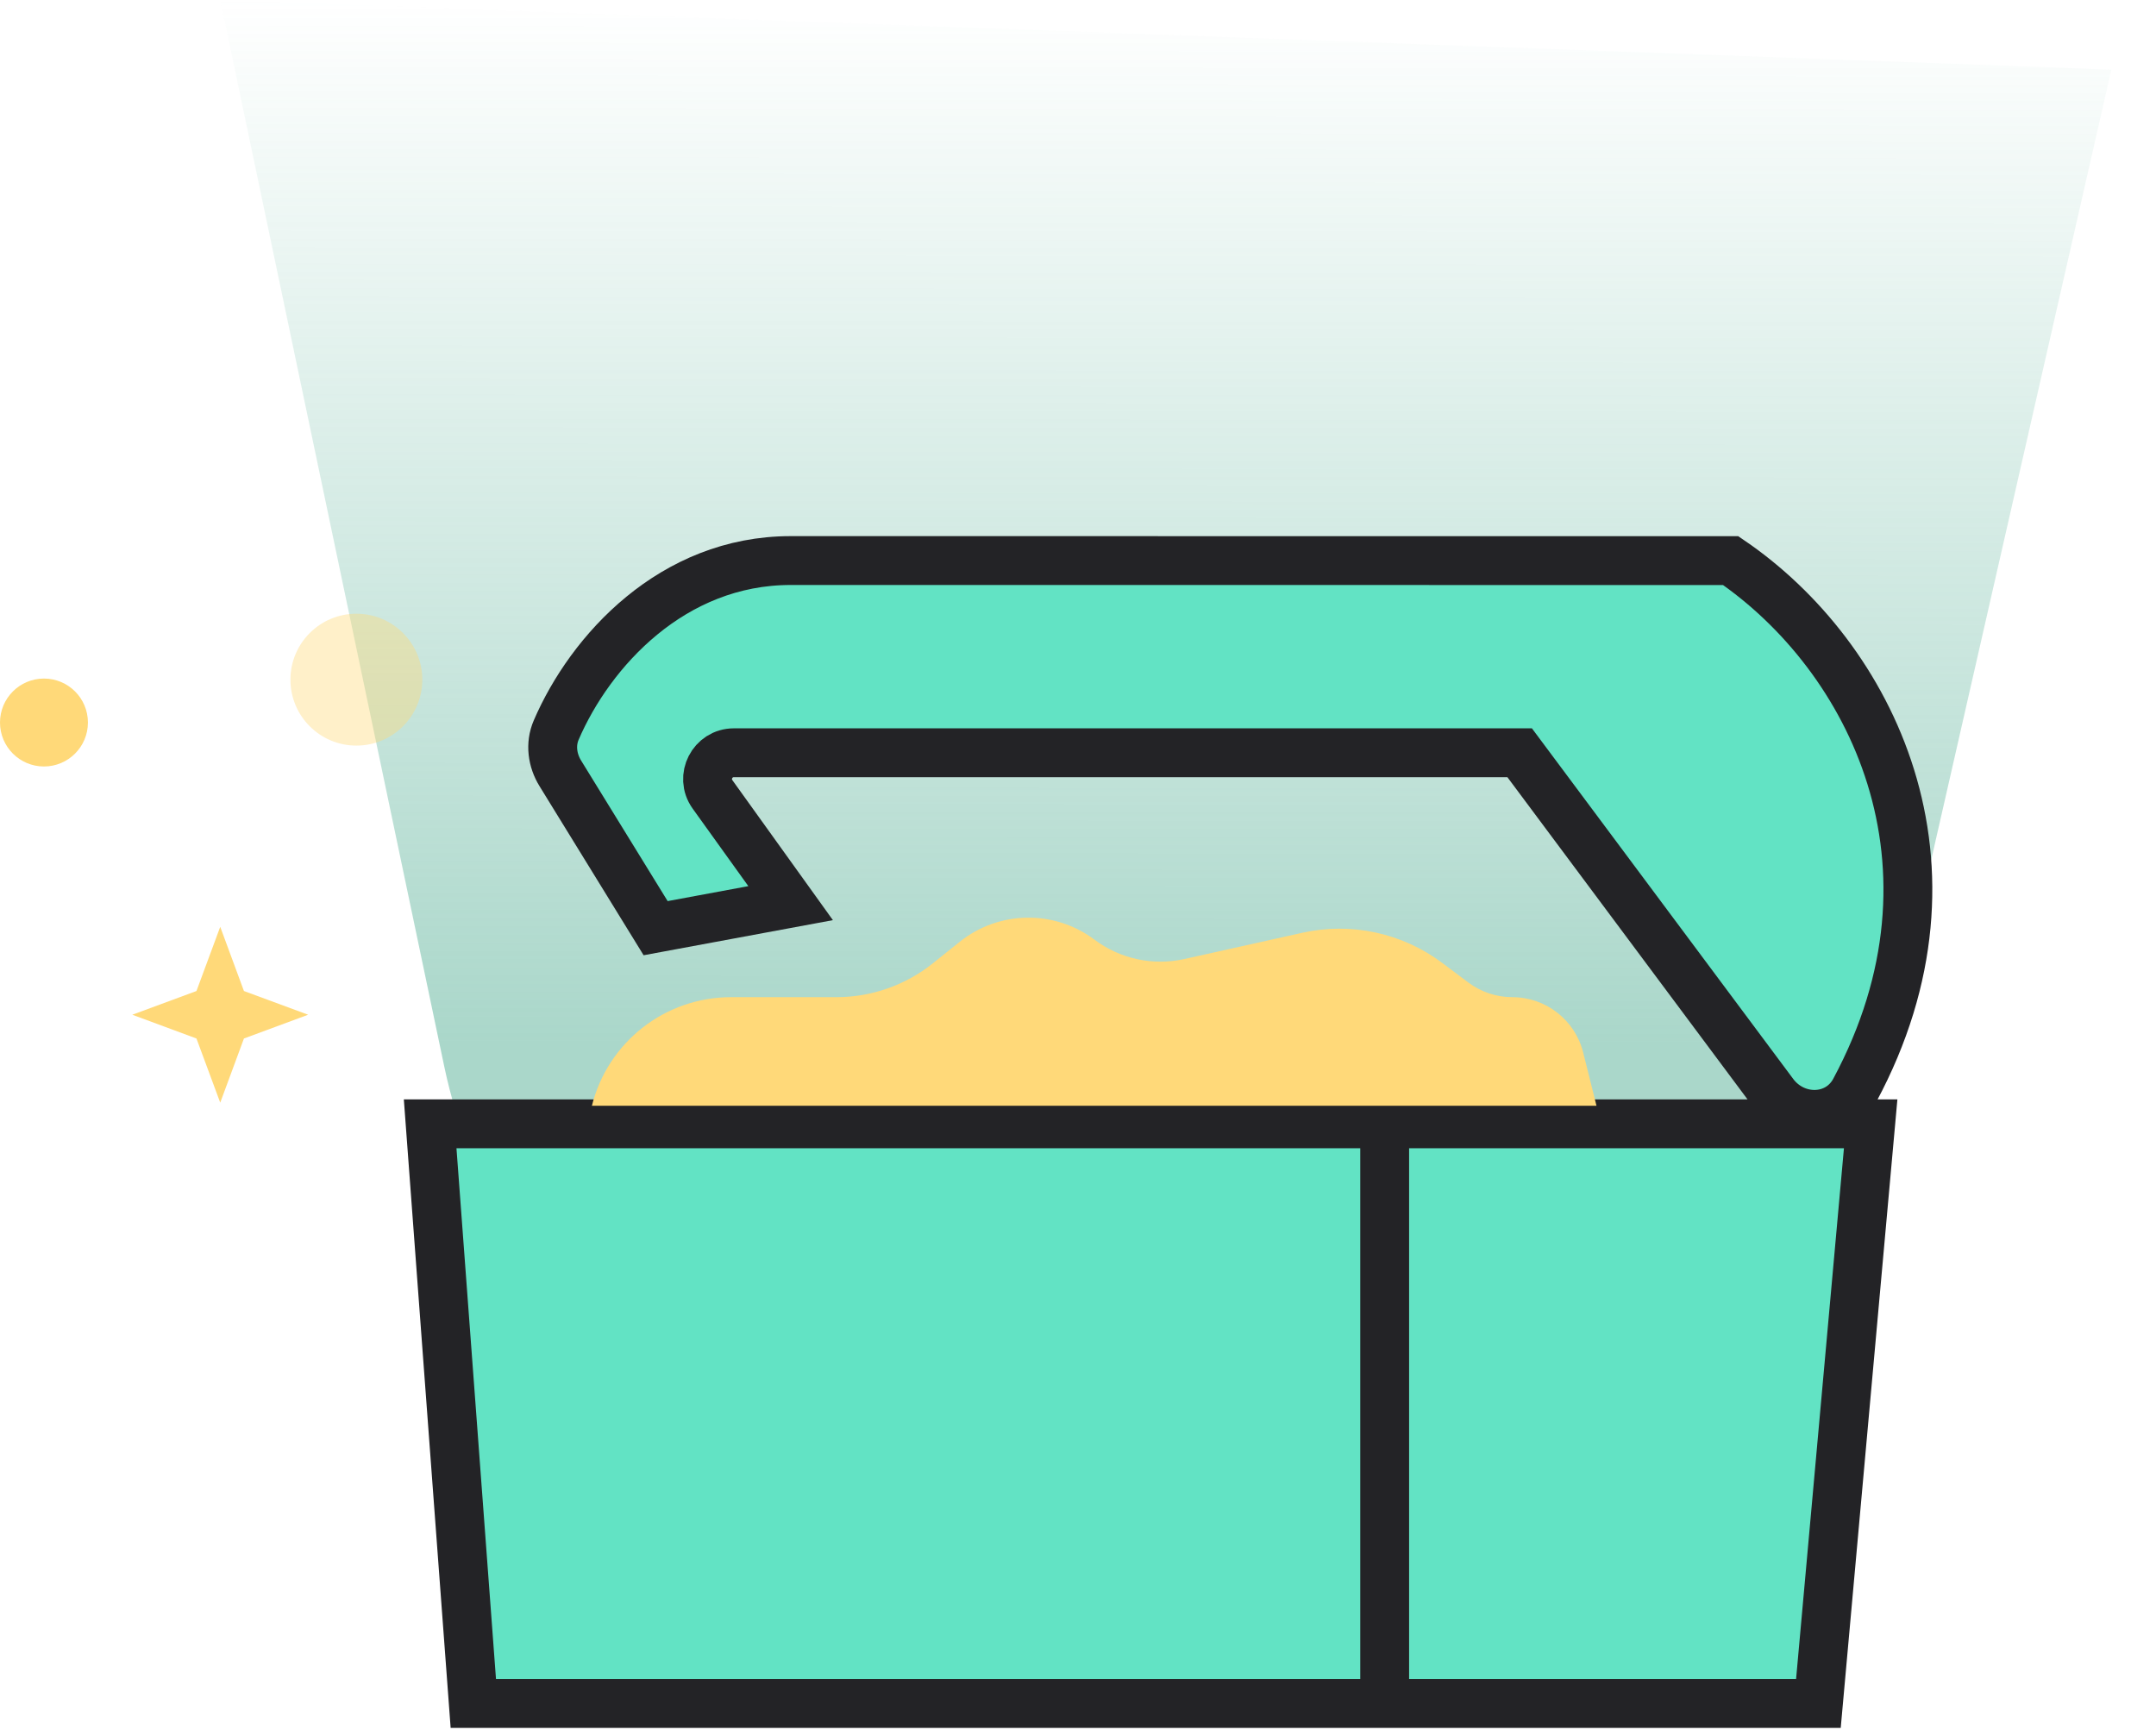
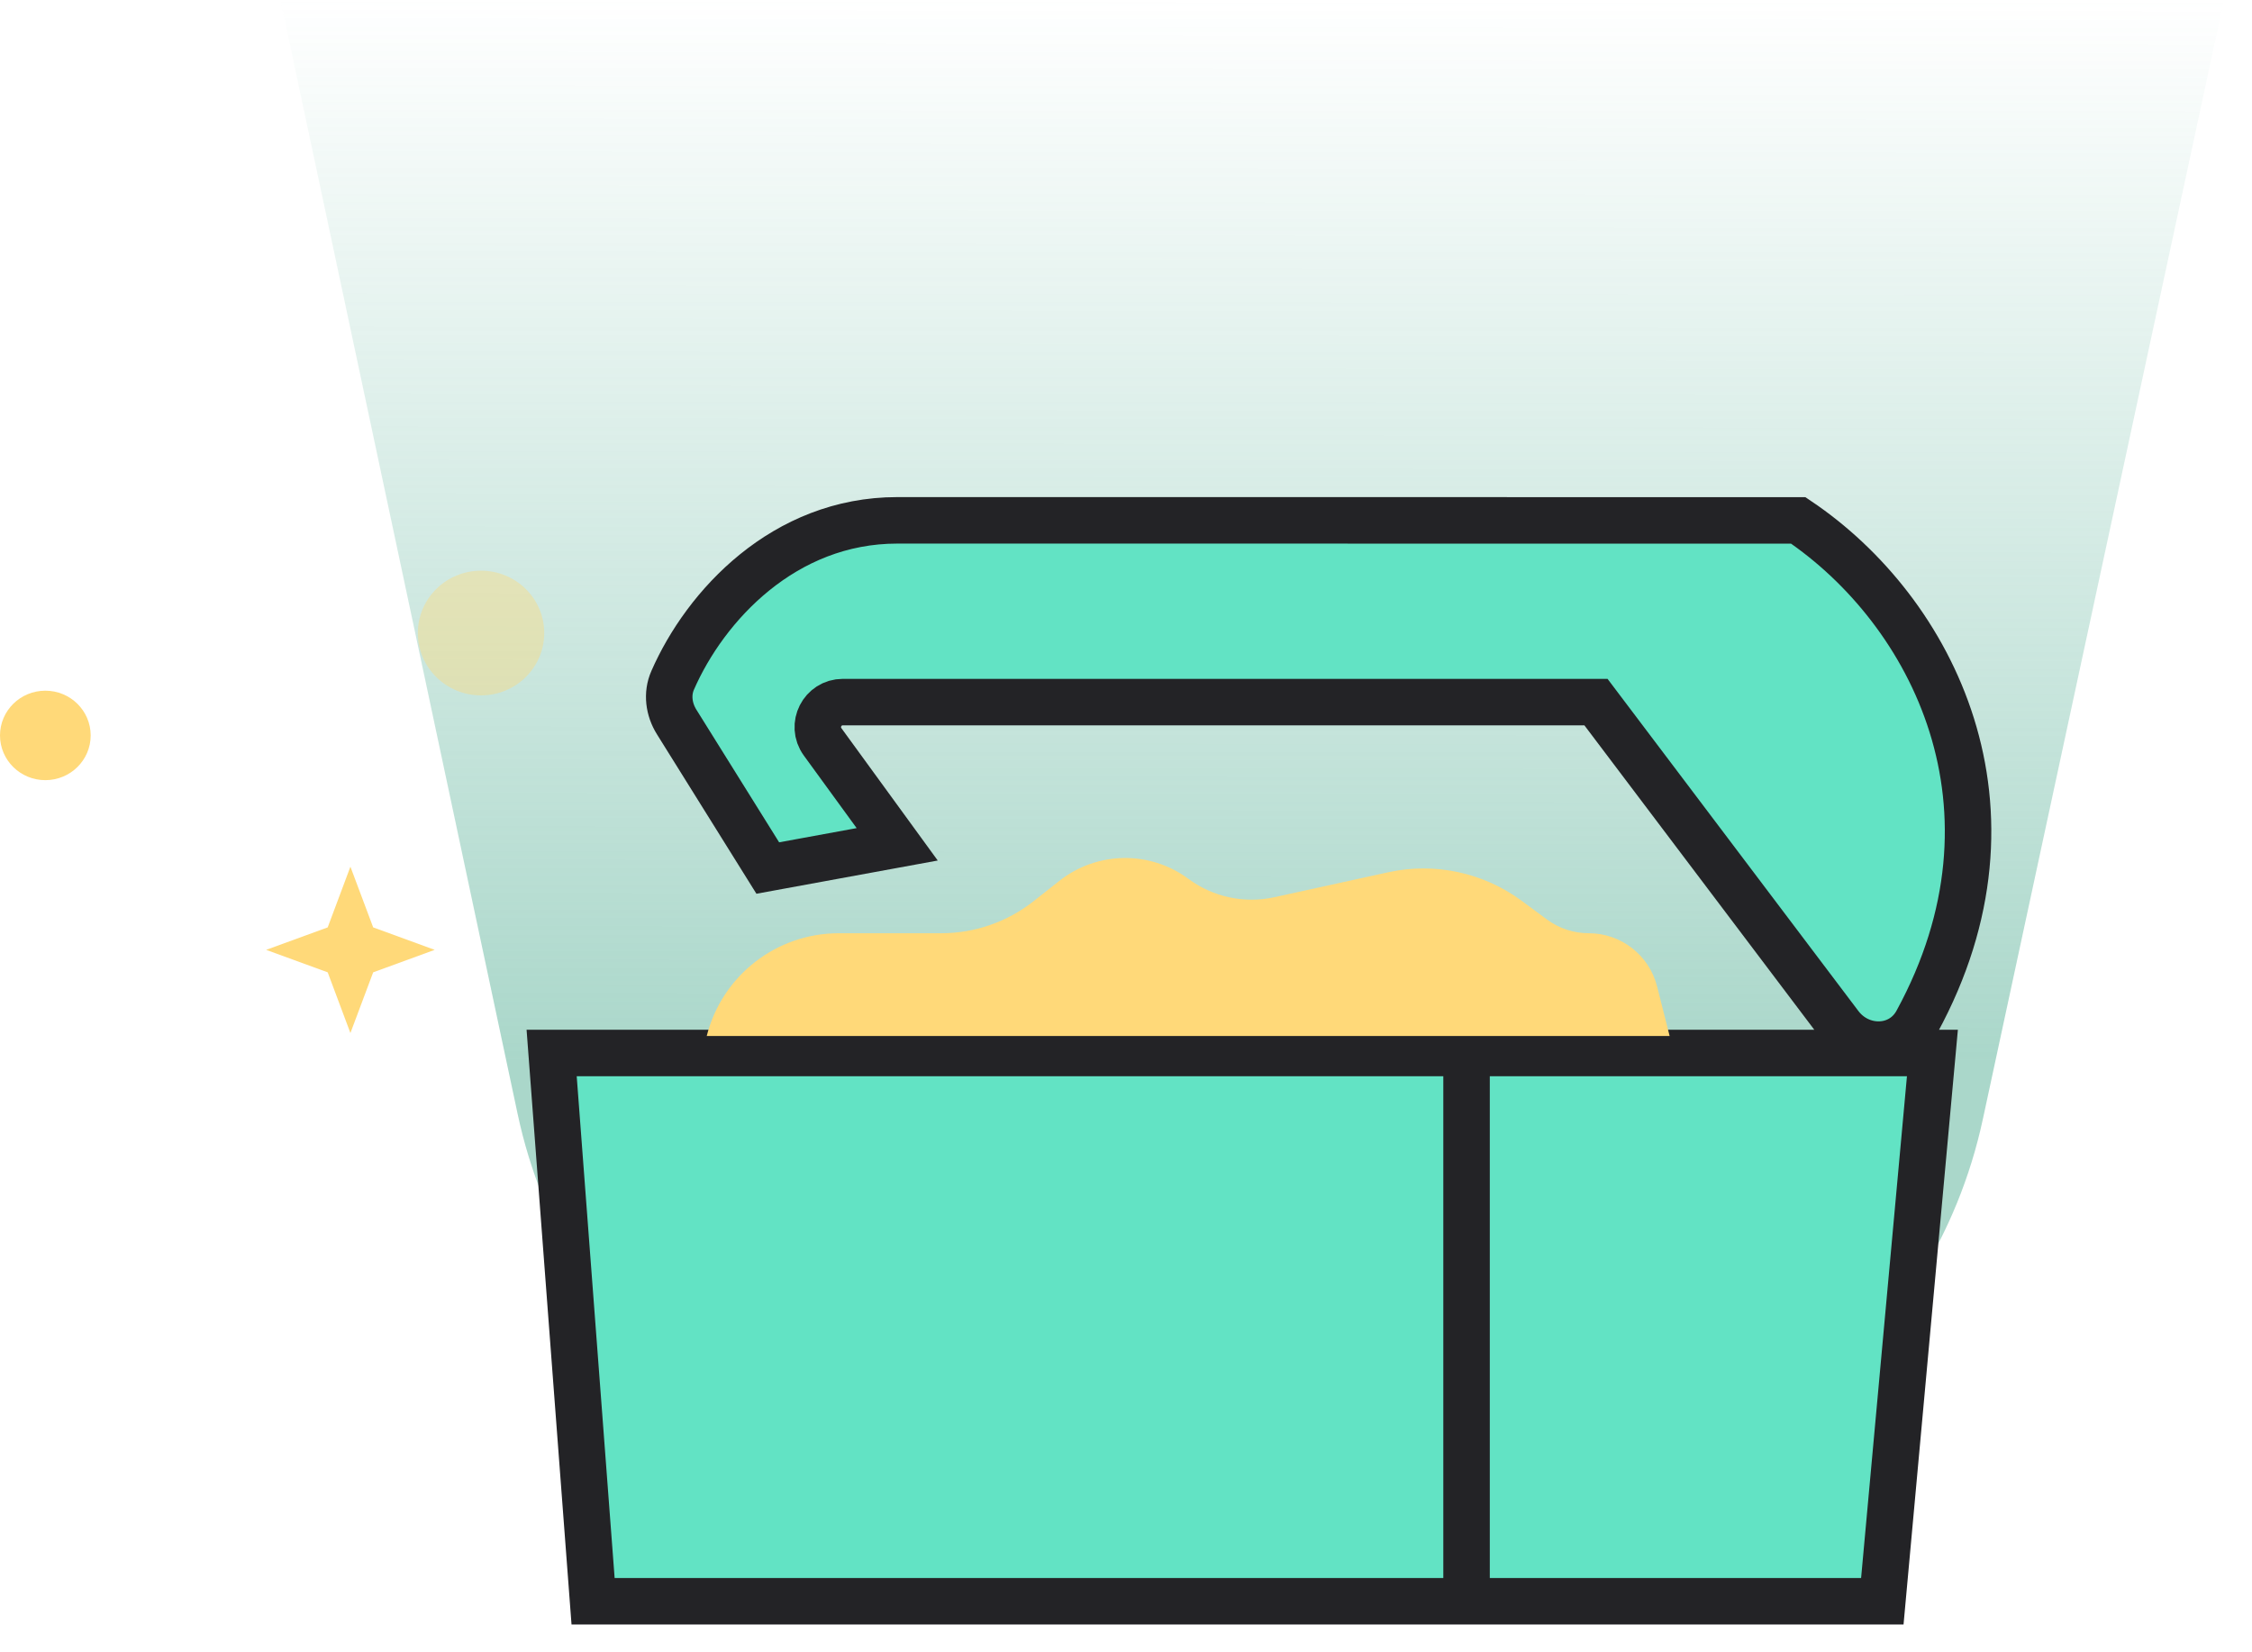
- <svg xmlns="http://www.w3.org/2000/svg" width="41" height="33" viewBox="0 0 41 33" fill="none">
-   <path opacity="0.5" d="M4.188 0L40.151 1.324L35.777 20.512C34.733 25.093 30.64 28.33 25.942 28.29L18.15 28.224C13.452 28.184 9.415 24.878 8.448 20.28L4.188 0Z" fill="url(#paint0_linear_1091_1919)" />
-   <path d="M9.001 32.395L8.18 21.371H26.332H35.574L34.58 32.395H26.332H9.001Z" fill="#62E3C4" />
-   <path d="M28.899 14.315L33.729 20.796C34.134 21.339 34.954 21.329 35.273 20.732C37.571 16.445 35.582 12.483 32.912 10.661L15.035 10.66C12.789 10.66 11.225 12.377 10.577 13.884C10.461 14.153 10.502 14.459 10.656 14.708L12.468 17.651L15.035 17.175L13.55 15.107C13.312 14.776 13.549 14.315 13.956 14.315H28.899Z" fill="#62E3C4" />
-   <path d="M26.332 32.395H9.001L8.18 21.371H26.332M26.332 32.395V21.371M26.332 32.395H34.58L35.574 21.371H26.332M28.899 14.315L33.729 20.796C34.134 21.339 34.954 21.329 35.273 20.732C37.571 16.445 35.582 12.483 32.912 10.661L15.035 10.66C12.789 10.66 11.225 12.377 10.577 13.884C10.461 14.153 10.502 14.459 10.656 14.708L12.468 17.651L15.035 17.175L13.55 15.107C13.312 14.776 13.549 14.315 13.956 14.315H28.899Z" stroke="#232326" stroke-width="0.929" />
-   <circle opacity="0.4" cx="6.777" cy="12.925" r="1.254" fill="#FFD979" />
-   <path d="M4.188 17.625L4.639 18.846L5.86 19.297L4.639 19.749L4.188 20.969L3.736 19.749L2.516 19.297L3.736 18.846L4.188 17.625Z" fill="#FFD979" />
-   <path d="M30.36 21.028H11.256C11.559 19.814 12.65 18.963 13.901 18.963H15.905C16.572 18.963 17.219 18.736 17.74 18.319L18.252 17.909C18.997 17.314 20.05 17.297 20.813 17.869C21.302 18.236 21.926 18.37 22.521 18.238L24.768 17.738C25.696 17.532 26.667 17.742 27.427 18.312L27.924 18.685C28.165 18.865 28.458 18.963 28.759 18.963C29.396 18.963 29.953 19.397 30.107 20.016L30.36 21.028Z" fill="#FFD979" />
-   <circle cx="0.836" cy="13.74" r="0.836" fill="#FFD979" />
+ <svg xmlns="http://www.w3.org/2000/svg" width="45" height="33" viewBox="0 0 45 33" fill="none">
+   <path opacity="0.5" d="M5.604 0H44.44L39.621 22.368C38.622 27.004 34.504 30.301 29.762 30.262L20.041 30.18C15.352 30.141 11.321 26.849 10.344 22.263L5.604 0Z" fill="url(#paint0_linear_1336_2098)" />
+   <path d="M11.851 31.998L11.023 21.042H29.305H38.614L37.613 31.998H29.305H11.851Z" fill="#62E3C4" />
+   <path d="M31.891 14.03L36.765 20.484C37.17 21.02 37.982 21.01 38.304 20.42C40.629 16.155 38.624 12.211 35.933 10.399L17.928 10.398C15.669 10.398 14.095 12.099 13.441 13.595C13.322 13.866 13.364 14.176 13.521 14.427L15.342 17.346L17.928 16.872L16.438 14.825C16.197 14.494 16.433 14.03 16.842 14.03H31.891Z" fill="#62E3C4" />
+   <path d="M29.305 31.998H11.851L11.023 21.042H29.305M29.305 31.998V21.042M29.305 31.998H37.613L38.614 21.042H29.305M31.891 14.03L36.765 20.484C37.17 21.02 37.982 21.01 38.304 20.42C40.629 16.155 38.624 12.211 35.933 10.399L17.928 10.398C15.669 10.398 14.095 12.099 13.441 13.595C13.322 13.866 13.364 14.176 13.521 14.427L15.342 17.346L17.928 16.872L16.438 14.825C16.197 14.494 16.433 14.03 16.842 14.03H31.891Z" stroke="#232326" stroke-width="0.929" />
+   <ellipse opacity="0.4" cx="9.612" cy="12.65" rx="1.263" ry="1.246" fill="#FFD979" />
+   <path d="M7.002 17.319L7.457 18.532L8.686 18.981L7.457 19.43L7.002 20.643L6.548 19.43L5.318 18.981L6.548 18.532L7.002 17.319Z" fill="#FFD979" />
+   <path d="M33.363 20.702H14.122C14.428 19.495 15.514 18.649 16.759 18.649H18.808C19.478 18.649 20.128 18.423 20.654 18.008L21.169 17.602C21.921 17.009 22.977 16.992 23.747 17.562C24.24 17.927 24.866 18.061 25.465 17.929L27.738 17.431C28.669 17.227 29.642 17.435 30.408 18.002L30.91 18.373C31.152 18.552 31.446 18.649 31.747 18.649C32.392 18.649 32.954 19.087 33.112 19.711L33.363 20.702Z" fill="#FFD979" />
+   <ellipse cx="0.906" cy="14.696" rx="0.906" ry="0.894" fill="#FFD979" />
  <defs>
-     <linearGradient id="paint0_linear_1091_1919" x1="22.169" y1="2.34221e-10" x2="22.154" y2="19.848" gradientUnits="userSpaceOnUse">
+     <linearGradient id="paint0_linear_1336_2098" x1="25.094" y1="6.00787e-08" x2="25.079" y2="21.228" gradientUnits="userSpaceOnUse">
      <stop stop-color="#55AF95" stop-opacity="0" />
      <stop offset="1" stop-color="#55AF95" />
    </linearGradient>
  </defs>
</svg>
